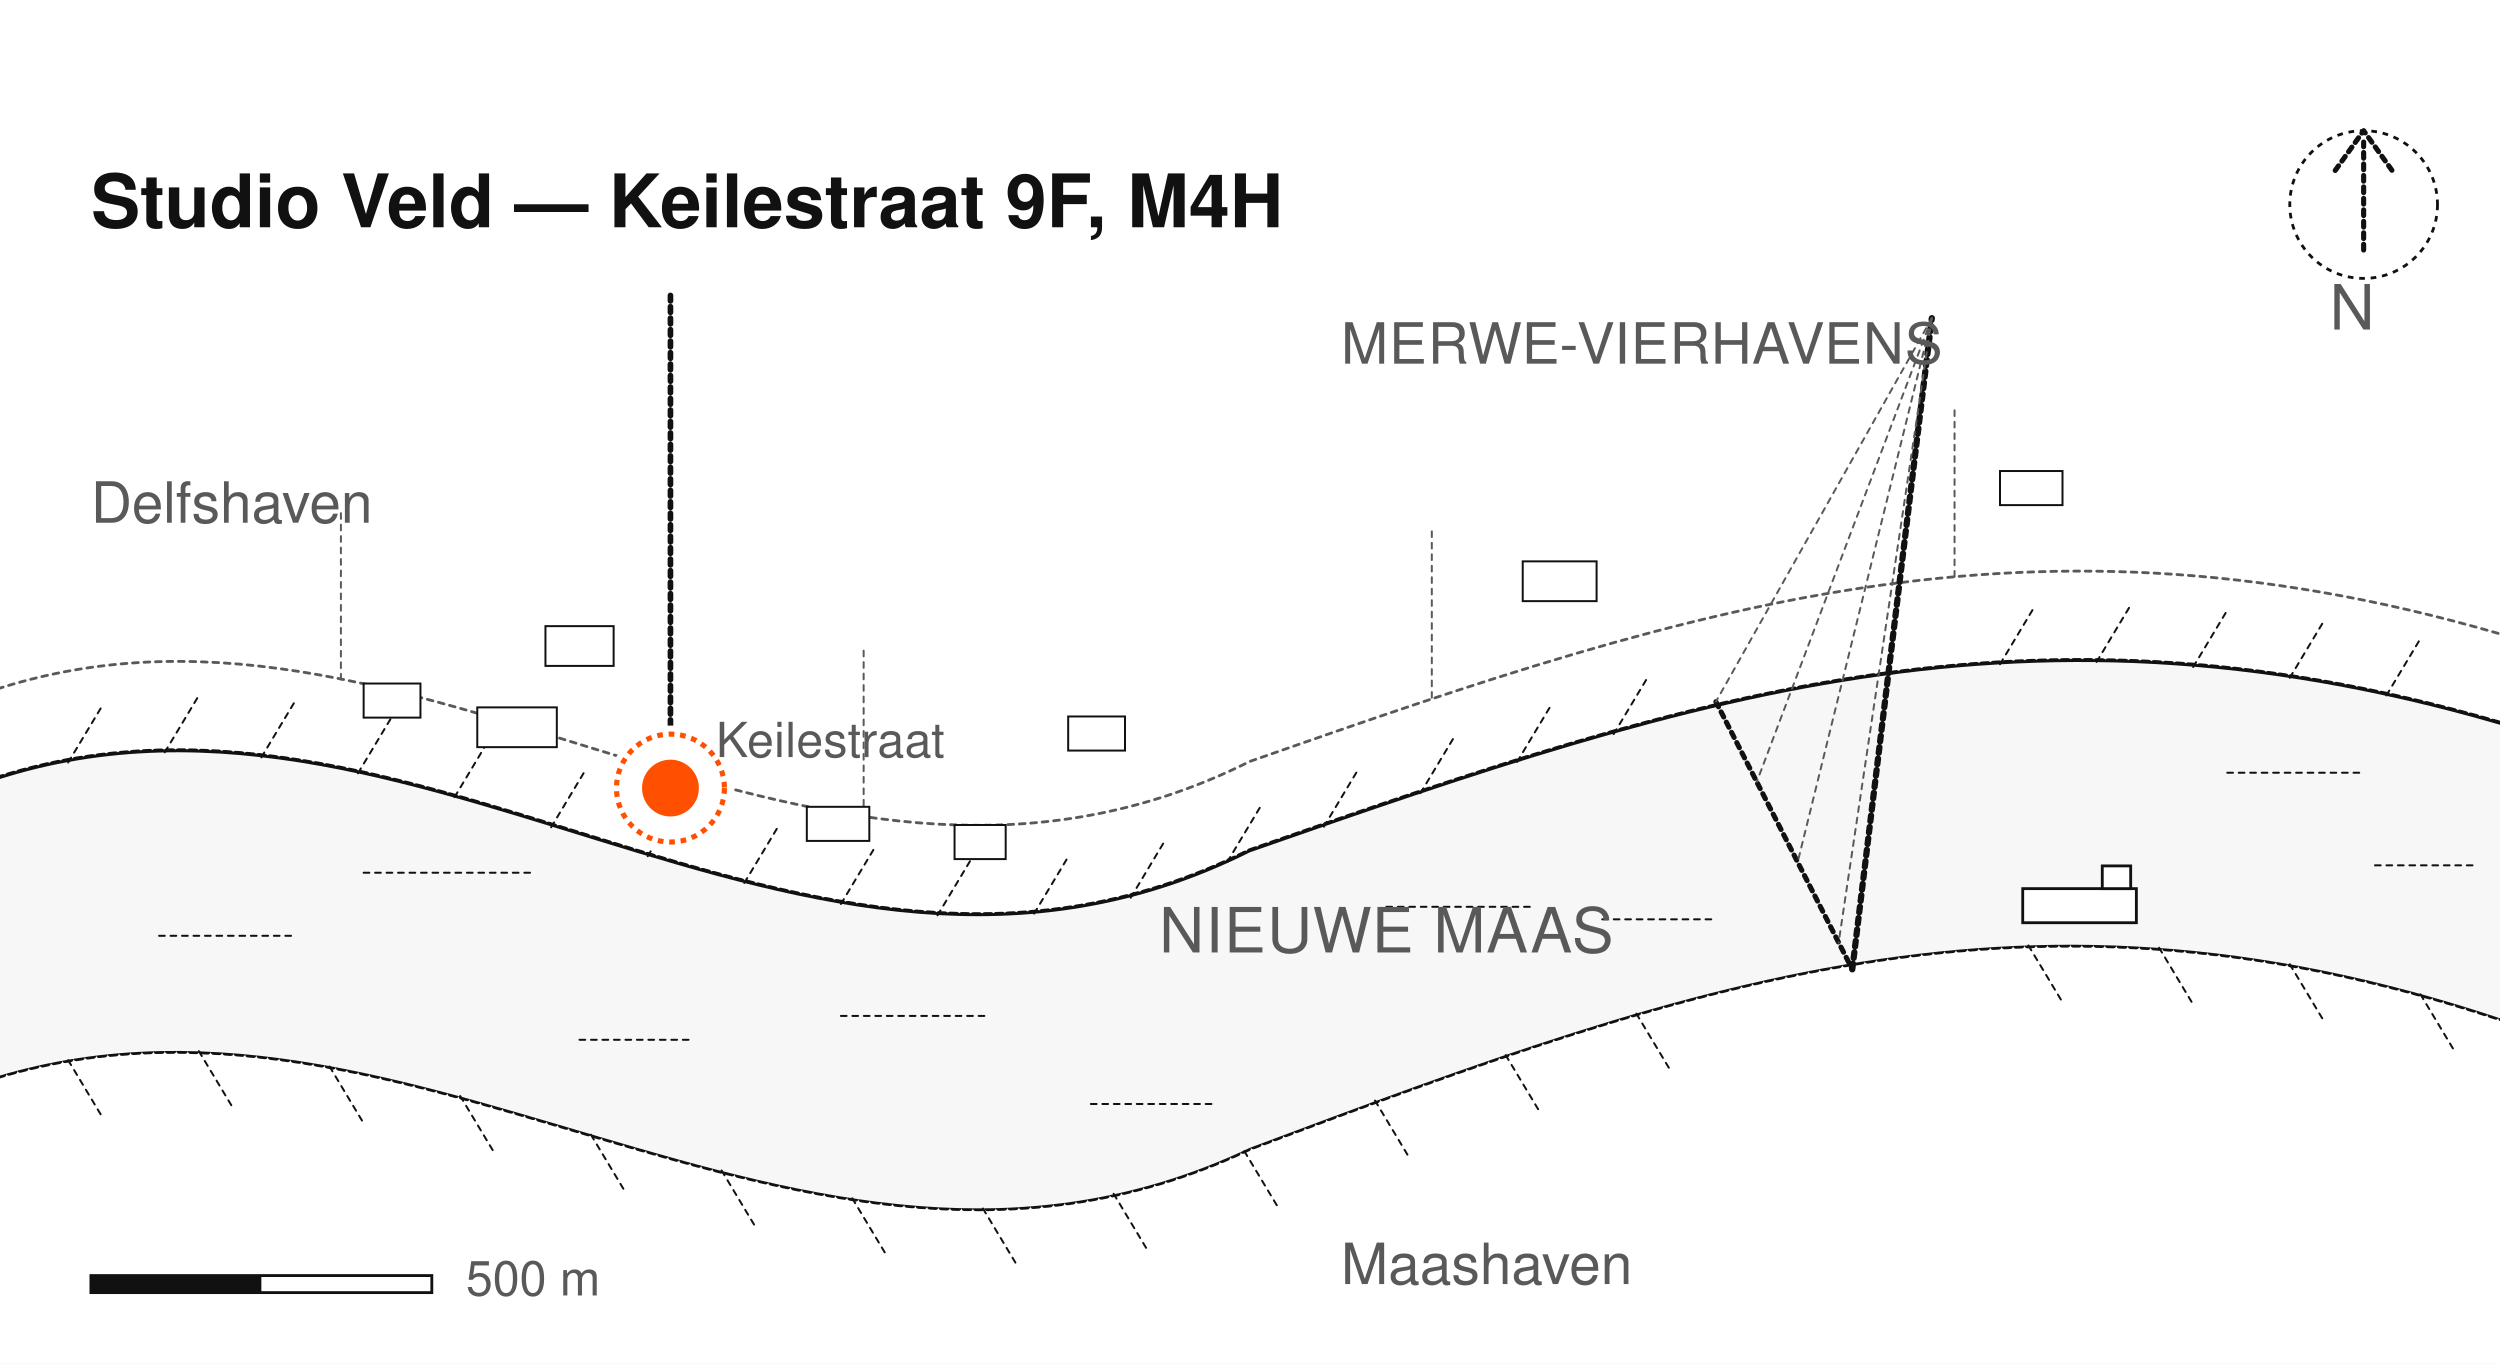
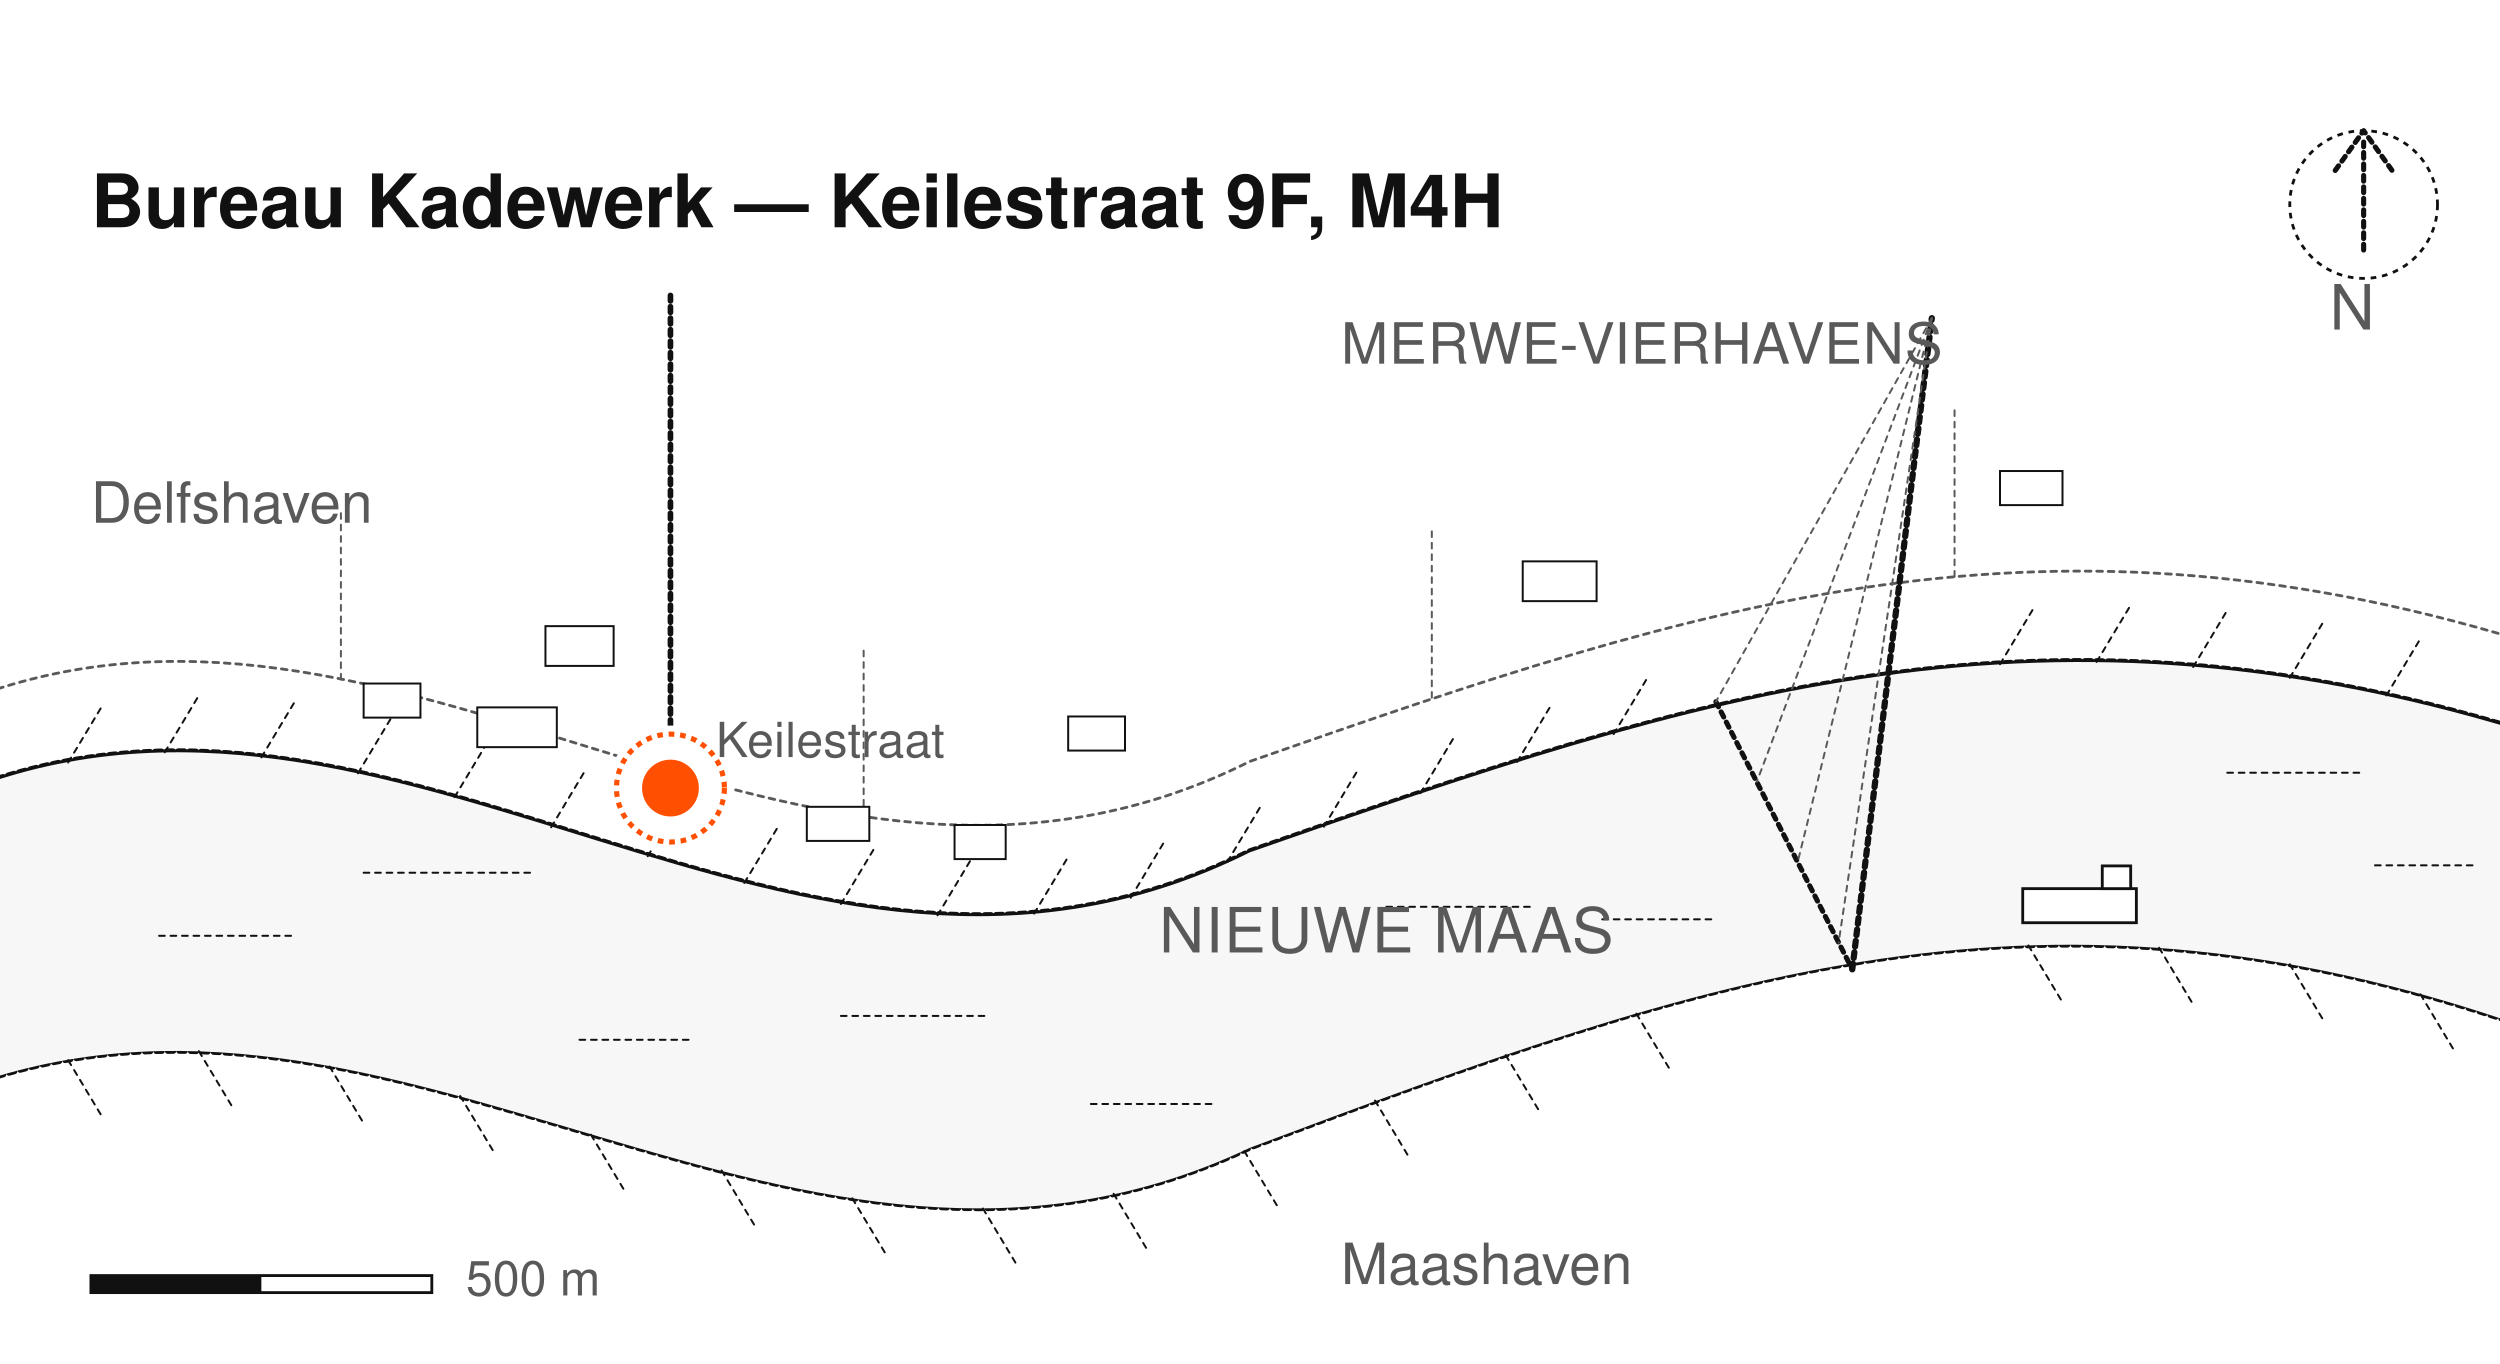
<svg xmlns="http://www.w3.org/2000/svg" viewBox="0 0 440 240" width="440" height="240" role="img" aria-labelledby="k2-title k2-desc" data-palette="{&quot;ink&quot;:&quot;#111111&quot;,&quot;paper&quot;:&quot;#FFFFFF&quot;,&quot;tint&quot;:&quot;#F7F7F8&quot;,&quot;mid&quot;:&quot;#595959&quot;,&quot;accent&quot;:&quot;#FF4F00&quot;}" data-animate="true">
  <style>
/* The hidden state lives only in the keyframes (fill-mode both): where animations do not run, the drawing shows complete. */
.k2-draw{stroke-dasharray:1 1.02;animation:k2-draw 0.90s ease-out both}
.k2-fade{animation:k2-fade 0.60s ease-out both}
@keyframes k2-draw{from{stroke-dashoffset:1.01}to{stroke-dashoffset:0}}
@keyframes k2-fade{from{opacity:0}to{opacity:1}}
@media (prefers-reduced-motion: reduce){.k2-draw,.k2-fade{animation:none;stroke-dasharray:none;stroke-dashoffset:0;opacity:1}}
</style>
  <rect width="440" height="240" fill="#FFFFFF" />
  <g font-family="'Helvetica Neue', Helvetica, Arial, 'Liberation Sans', sans-serif">
    <g data-layer="banks">
      <path class="k2-draw" pathLength="1" style="animation-delay:0.00s" d="M-8 140 C70 108 140 190 220 150 C300 122 360 102 448 130" fill="none" stroke="#111111" stroke-width="1.4" stroke-linecap="round" stroke-linejoin="round" />
      <path class="k2-draw" pathLength="1" style="animation-delay:0.08s" d="M-8 192 C70 162 140 240 220 202 C300 172 360 150 448 182" fill="none" stroke="#111111" stroke-width="1" stroke-linecap="round" stroke-linejoin="round" />
    </g>
    <g data-layer="water">
      <path class="k2-fade" style="animation-delay:0.12s" d="M-8 140 C70 108 140 190 220 150 C300 122 360 102 448 130 L448 182 C360 150 300 172 220 202 C140 240 70 162 -8 192 Z" fill="#F7F7F8" stroke="none" />
      <path class="k2-draw" pathLength="1" style="animation-delay:0.20s" d="M28 164.7L52.0 164.7" fill="none" stroke="#111111" stroke-width="0.35" stroke-linecap="round" stroke-linejoin="round" />
      <path class="k2-draw" pathLength="1" style="animation-delay:0.24s" d="M64 153.6L94.0 153.6" fill="none" stroke="#111111" stroke-width="0.35" stroke-linecap="round" stroke-linejoin="round" />
      <path class="k2-draw" pathLength="1" style="animation-delay:0.28s" d="M102 183.0L122.0 183.0" fill="none" stroke="#111111" stroke-width="0.35" stroke-linecap="round" stroke-linejoin="round" />
      <path class="k2-draw" pathLength="1" style="animation-delay:0.32s" d="M148 178.8L174.0 178.8" fill="none" stroke="#111111" stroke-width="0.35" stroke-linecap="round" stroke-linejoin="round" />
      <path class="k2-draw" pathLength="1" style="animation-delay:0.36s" d="M192 194.3L214.0 194.3" fill="none" stroke="#111111" stroke-width="0.35" stroke-linecap="round" stroke-linejoin="round" />
      <path class="k2-draw" pathLength="1" style="animation-delay:0.40s" d="M244 159.6L270.0 159.6" fill="none" stroke="#111111" stroke-width="0.35" stroke-linecap="round" stroke-linejoin="round" />
      <path class="k2-draw" pathLength="1" style="animation-delay:0.44s" d="M282 161.8L302.0 161.8" fill="none" stroke="#111111" stroke-width="0.35" stroke-linecap="round" stroke-linejoin="round" />
      <path class="k2-draw" pathLength="1" style="animation-delay:0.48s" d="M392 136.0L416.0 136.0" fill="none" stroke="#111111" stroke-width="0.35" stroke-linecap="round" stroke-linejoin="round" />
      <path class="k2-draw" pathLength="1" style="animation-delay:0.52s" d="M418 152.3L436.0 152.3" fill="none" stroke="#111111" stroke-width="0.35" stroke-linecap="round" stroke-linejoin="round" />
    </g>
    <g data-layer="quay">
      <path class="k2-draw" pathLength="1" style="animation-delay:0.34s" d="M12 134.2L18.0 124.2" fill="none" stroke="#111111" stroke-width="0.35" stroke-linecap="round" stroke-linejoin="round" />
      <path class="k2-draw" pathLength="1" style="animation-delay:0.35s" d="M29 132.4L35.0 122.4" fill="none" stroke="#111111" stroke-width="0.35" stroke-linecap="round" stroke-linejoin="round" />
      <path class="k2-draw" pathLength="1" style="animation-delay:0.36s" d="M46 133.3L52.0 123.3" fill="none" stroke="#111111" stroke-width="0.35" stroke-linecap="round" stroke-linejoin="round" />
      <path class="k2-draw" pathLength="1" style="animation-delay:0.36s" d="M63 136.1L69.0 126.1" fill="none" stroke="#111111" stroke-width="0.35" stroke-linecap="round" stroke-linejoin="round" />
      <path class="k2-draw" pathLength="1" style="animation-delay:0.37s" d="M80 140.3L86.0 130.3" fill="none" stroke="#111111" stroke-width="0.35" stroke-linecap="round" stroke-linejoin="round" />
      <path class="k2-draw" pathLength="1" style="animation-delay:0.38s" d="M97 145.6L103.0 135.6" fill="none" stroke="#111111" stroke-width="0.35" stroke-linecap="round" stroke-linejoin="round" />
      <path class="k2-draw" pathLength="1" style="animation-delay:0.39s" d="M114 150.7L120.0 140.7" fill="none" stroke="#111111" stroke-width="0.35" stroke-linecap="round" stroke-linejoin="round" />
      <path class="k2-draw" pathLength="1" style="animation-delay:0.40s" d="M131 155.4L137.0 145.4" fill="none" stroke="#111111" stroke-width="0.35" stroke-linecap="round" stroke-linejoin="round" />
      <path class="k2-draw" pathLength="1" style="animation-delay:0.40s" d="M148 159.1L154.0 149.1" fill="none" stroke="#111111" stroke-width="0.35" stroke-linecap="round" stroke-linejoin="round" />
      <path class="k2-draw" pathLength="1" style="animation-delay:0.41s" d="M165 161.1L171.0 151.1" fill="none" stroke="#111111" stroke-width="0.35" stroke-linecap="round" stroke-linejoin="round" />
      <path class="k2-draw" pathLength="1" style="animation-delay:0.42s" d="M182 160.8L188.0 150.8" fill="none" stroke="#111111" stroke-width="0.35" stroke-linecap="round" stroke-linejoin="round" />
      <path class="k2-draw" pathLength="1" style="animation-delay:0.43s" d="M199 158.0L205.0 148.0" fill="none" stroke="#111111" stroke-width="0.35" stroke-linecap="round" stroke-linejoin="round" />
      <path class="k2-draw" pathLength="1" style="animation-delay:0.44s" d="M216 151.7L222.0 141.7" fill="none" stroke="#111111" stroke-width="0.35" stroke-linecap="round" stroke-linejoin="round" />
      <path class="k2-draw" pathLength="1" style="animation-delay:0.44s" d="M233 145.5L239.0 135.5" fill="none" stroke="#111111" stroke-width="0.35" stroke-linecap="round" stroke-linejoin="round" />
      <path class="k2-draw" pathLength="1" style="animation-delay:0.45s" d="M250 139.6L256.0 129.6" fill="none" stroke="#111111" stroke-width="0.35" stroke-linecap="round" stroke-linejoin="round" />
      <path class="k2-draw" pathLength="1" style="animation-delay:0.46s" d="M267 134.1L273.0 124.1" fill="none" stroke="#111111" stroke-width="0.35" stroke-linecap="round" stroke-linejoin="round" />
      <path class="k2-draw" pathLength="1" style="animation-delay:0.47s" d="M284 129.2L290.0 119.2" fill="none" stroke="#111111" stroke-width="0.35" stroke-linecap="round" stroke-linejoin="round" />
      <path class="k2-draw" pathLength="1" style="animation-delay:0.48s" d="M352 116.9L358.0 106.9" fill="none" stroke="#111111" stroke-width="0.35" stroke-linecap="round" stroke-linejoin="round" />
      <path class="k2-draw" pathLength="1" style="animation-delay:0.48s" d="M369 116.5L375.0 106.5" fill="none" stroke="#111111" stroke-width="0.35" stroke-linecap="round" stroke-linejoin="round" />
      <path class="k2-draw" pathLength="1" style="animation-delay:0.49s" d="M386 117.4L392.0 107.4" fill="none" stroke="#111111" stroke-width="0.35" stroke-linecap="round" stroke-linejoin="round" />
      <path class="k2-draw" pathLength="1" style="animation-delay:0.50s" d="M403 119.3L409.0 109.3" fill="none" stroke="#111111" stroke-width="0.35" stroke-linecap="round" stroke-linejoin="round" />
      <path class="k2-draw" pathLength="1" style="animation-delay:0.51s" d="M420 122.4L426.0 112.4" fill="none" stroke="#111111" stroke-width="0.35" stroke-linecap="round" stroke-linejoin="round" />
      <path class="k2-draw" pathLength="1" style="animation-delay:0.34s" d="M12 186.6L18.0 196.6" fill="none" stroke="#111111" stroke-width="0.35" stroke-linecap="round" stroke-linejoin="round" />
      <path class="k2-draw" pathLength="1" style="animation-delay:0.35s" d="M35 185.0L41.0 195.0" fill="none" stroke="#111111" stroke-width="0.35" stroke-linecap="round" stroke-linejoin="round" />
      <path class="k2-draw" pathLength="1" style="animation-delay:0.36s" d="M58 187.7L64.0 197.7" fill="none" stroke="#111111" stroke-width="0.35" stroke-linecap="round" stroke-linejoin="round" />
      <path class="k2-draw" pathLength="1" style="animation-delay:0.36s" d="M81 192.9L87.0 202.9" fill="none" stroke="#111111" stroke-width="0.35" stroke-linecap="round" stroke-linejoin="round" />
      <path class="k2-draw" pathLength="1" style="animation-delay:0.37s" d="M104 199.7L110.0 209.7" fill="none" stroke="#111111" stroke-width="0.35" stroke-linecap="round" stroke-linejoin="round" />
      <path class="k2-draw" pathLength="1" style="animation-delay:0.38s" d="M127 206.0L133.0 216.0" fill="none" stroke="#111111" stroke-width="0.35" stroke-linecap="round" stroke-linejoin="round" />
      <path class="k2-draw" pathLength="1" style="animation-delay:0.39s" d="M150 210.9L156.0 220.9" fill="none" stroke="#111111" stroke-width="0.35" stroke-linecap="round" stroke-linejoin="round" />
      <path class="k2-draw" pathLength="1" style="animation-delay:0.40s" d="M173 212.7L179.0 222.7" fill="none" stroke="#111111" stroke-width="0.35" stroke-linecap="round" stroke-linejoin="round" />
      <path class="k2-draw" pathLength="1" style="animation-delay:0.40s" d="M196 210.1L202.0 220.1" fill="none" stroke="#111111" stroke-width="0.35" stroke-linecap="round" stroke-linejoin="round" />
      <path class="k2-draw" pathLength="1" style="animation-delay:0.41s" d="M219 202.6L225.0 212.6" fill="none" stroke="#111111" stroke-width="0.35" stroke-linecap="round" stroke-linejoin="round" />
      <path class="k2-draw" pathLength="1" style="animation-delay:0.42s" d="M242 193.7L248.0 203.7" fill="none" stroke="#111111" stroke-width="0.35" stroke-linecap="round" stroke-linejoin="round" />
      <path class="k2-draw" pathLength="1" style="animation-delay:0.43s" d="M265 185.7L271.0 195.7" fill="none" stroke="#111111" stroke-width="0.35" stroke-linecap="round" stroke-linejoin="round" />
      <path class="k2-draw" pathLength="1" style="animation-delay:0.44s" d="M288 178.4L294.0 188.4" fill="none" stroke="#111111" stroke-width="0.35" stroke-linecap="round" stroke-linejoin="round" />
      <path class="k2-draw" pathLength="1" style="animation-delay:0.44s" d="M357 166.4L363.0 176.4" fill="none" stroke="#111111" stroke-width="0.35" stroke-linecap="round" stroke-linejoin="round" />
      <path class="k2-draw" pathLength="1" style="animation-delay:0.45s" d="M380 166.8L386.0 176.8" fill="none" stroke="#111111" stroke-width="0.35" stroke-linecap="round" stroke-linejoin="round" />
      <path class="k2-draw" pathLength="1" style="animation-delay:0.46s" d="M403 169.7L409.0 179.7" fill="none" stroke="#111111" stroke-width="0.35" stroke-linecap="round" stroke-linejoin="round" />
      <path class="k2-draw" pathLength="1" style="animation-delay:0.47s" d="M426 175.0L432.0 185.0" fill="none" stroke="#111111" stroke-width="0.35" stroke-linecap="round" stroke-linejoin="round" />
    </g>
    <g data-layer="streets">
      <path class="k2-draw" pathLength="1" style="animation-delay:0.55s" d="M-8 124 C70 92 140 174 220 134 C300 106 360 86 448 114" fill="none" stroke="#595959" stroke-width="0.5" stroke-linecap="round" stroke-linejoin="round" />
      <path class="k2-draw" pathLength="1" style="animation-delay:0.60s" d="M60 119.6L60 89.6" fill="none" stroke="#595959" stroke-width="0.35" stroke-linecap="round" stroke-linejoin="round" />
      <path class="k2-draw" pathLength="1" style="animation-delay:0.63s" d="M152 143.8L152 113.8" fill="none" stroke="#595959" stroke-width="0.35" stroke-linecap="round" stroke-linejoin="round" />
      <path class="k2-draw" pathLength="1" style="animation-delay:0.66s" d="M252 122.8L252 92.8" fill="none" stroke="#595959" stroke-width="0.35" stroke-linecap="round" stroke-linejoin="round" />
      <path class="k2-draw" pathLength="1" style="animation-delay:0.69s" d="M344 101.5L344 71.5" fill="none" stroke="#595959" stroke-width="0.35" stroke-linecap="round" stroke-linejoin="round" />
      <rect class="k2-fade" style="animation-delay:0.64s" x="84" y="124.5" width="14" height="7" fill="#FFFFFF" stroke="#111111" stroke-width="0.35" />
      <rect class="k2-fade" style="animation-delay:0.67s" x="142" y="142.0" width="11" height="6" fill="#FFFFFF" stroke="#111111" stroke-width="0.35" />
      <rect class="k2-fade" style="animation-delay:0.70s" x="168" y="145.2" width="9" height="6" fill="#FFFFFF" stroke="#111111" stroke-width="0.35" />
      <rect class="k2-fade" style="animation-delay:0.73s" x="64" y="120.3" width="10" height="6" fill="#FFFFFF" stroke="#111111" stroke-width="0.35" />
      <rect class="k2-fade" style="animation-delay:0.76s" x="96" y="110.2" width="12" height="7" fill="#FFFFFF" stroke="#111111" stroke-width="0.35" />
      <rect class="k2-fade" style="animation-delay:0.79s" x="188" y="126.1" width="10" height="6" fill="#FFFFFF" stroke="#111111" stroke-width="0.35" />
      <rect class="k2-fade" style="animation-delay:0.82s" x="268" y="98.8" width="13" height="7" fill="#FFFFFF" stroke="#111111" stroke-width="0.35" />
      <rect class="k2-fade" style="animation-delay:0.85s" x="352" y="82.9" width="11" height="6" fill="#FFFFFF" stroke="#111111" stroke-width="0.35" />
    </g>
    <g data-layer="bridge">
      <path class="k2-draw" pathLength="1" style="animation-delay:0.70s" d="M302 123.5L326 170.6" fill="none" stroke="#111111" stroke-width="0.9" stroke-linecap="round" stroke-linejoin="round" />
      <path class="k2-draw" pathLength="1" style="animation-delay:0.78s" d="M326 170.6L340 56" fill="none" stroke="#111111" stroke-width="1.1" stroke-linecap="round" stroke-linejoin="round" />
      <path class="k2-draw" pathLength="1" style="animation-delay:0.86s" d="M340 56L302.0 123.5" fill="none" stroke="#595959" stroke-width="0.35" stroke-linecap="round" stroke-linejoin="round" />
      <path class="k2-draw" pathLength="1" style="animation-delay:0.91s" d="M340 56L309.2 137.6" fill="none" stroke="#595959" stroke-width="0.35" stroke-linecap="round" stroke-linejoin="round" />
      <path class="k2-draw" pathLength="1" style="animation-delay:0.96s" d="M340 56L316.4 151.7" fill="none" stroke="#595959" stroke-width="0.35" stroke-linecap="round" stroke-linejoin="round" />
      <path class="k2-draw" pathLength="1" style="animation-delay:1.01s" d="M340 56L323.6 165.9" fill="none" stroke="#595959" stroke-width="0.35" stroke-linecap="round" stroke-linejoin="round" />
      <g class="k2-fade" style="animation-delay:0.95s">
        <rect x="356" y="156.4" width="20" height="6" fill="#FFFFFF" stroke="#111111" stroke-width="0.5" />
        <rect x="370" y="152.4" width="5" height="4" fill="#FFFFFF" stroke="#111111" stroke-width="0.5" />
      </g>
    </g>
    <g data-layer="marker">
      <path class="k2-draw" pathLength="1" style="animation-delay:0.85s" d="M118 127.7L118 52" fill="none" stroke="#111111" stroke-width="1" stroke-linecap="round" stroke-linejoin="round" />
      <circle class="k2-fade" style="animation-delay:1.00s" cx="118" cy="138.7" r="11" fill="#FFFFFF" stroke="none" />
      <circle class="k2-fade" style="animation-delay:1.05s" cx="118" cy="138.7" r="5" fill="#FF4F00" stroke="none" />
      <circle class="k2-draw" pathLength="1" style="animation-delay:1.12s" cx="118" cy="138.7" r="9.5" fill="none" stroke="#FF4F00" stroke-width="0.9" />
    </g>
    <g data-layer="labels">
-       <text class="k2-fade" style="animation-delay:1.15s" x="16" y="40" font-size="13" fill="#111111" font-weight="600" letter-spacing="0" text-anchor="start">Studio Veld — Keilestraat 9F, M4H</text>
+       <text class="k2-fade" style="animation-delay:1.15s" x="16" y="40" font-size="13" fill="#111111" font-weight="600" letter-spacing="0" text-anchor="start">Bureau Kadewerk — Keilestraat 9F, M4H</text>
      <text class="k2-fade" style="animation-delay:1.20s" x="126" y="133.244" font-size="8.5" fill="#595959" font-weight="400" letter-spacing="0.06" text-anchor="start">Keilestraat</text>
      <text class="k2-fade" style="animation-delay:1.25s" x="236" y="64" font-size="10" fill="#595959" font-weight="400" letter-spacing="0.14" text-anchor="start">MERWE-VIERHAVENS</text>
      <text class="k2-fade" style="animation-delay:1.30s" x="16" y="92" font-size="10" fill="#595959" font-weight="400" letter-spacing="0" text-anchor="start">Delfshaven</text>
      <text class="k2-fade" style="animation-delay:1.35s" x="204" y="167.635" font-size="11" fill="#595959" font-weight="400" letter-spacing="0.22" text-anchor="start">NIEUWE MAAS</text>
      <text class="k2-fade" style="animation-delay:1.40s" x="236" y="226" font-size="10" fill="#595959" font-weight="400" letter-spacing="0" text-anchor="start">Maashaven</text>
    </g>
    <g data-layer="meta">
      <circle class="k2-draw" pathLength="1" style="animation-delay:1.30s" cx="416" cy="36" r="13" fill="none" stroke="#111111" stroke-width="0.5" />
      <path class="k2-draw" pathLength="1" style="animation-delay:1.36s" d="M416 44L416 25" fill="none" stroke="#111111" stroke-width="0.9" stroke-linecap="round" stroke-linejoin="round" />
      <path class="k2-draw" pathLength="1" style="animation-delay:1.42s" d="M411 30L416 23L421 30" fill="none" stroke="#111111" stroke-width="0.9" stroke-linecap="round" stroke-linejoin="round" />
      <text class="k2-fade" style="animation-delay:1.48s" x="410" y="58" font-size="11" fill="#595959" font-weight="400" letter-spacing="0" text-anchor="start">N</text>
      <g class="k2-fade" style="animation-delay:1.52s">
        <rect x="16" y="224.5" width="30" height="3" fill="#111111" stroke="none" />
        <rect x="16" y="224.5" width="60" height="3" fill="none" stroke="#111111" stroke-width="0.5" />
      </g>
      <text class="k2-fade" style="animation-delay:1.56s" x="82" y="228" font-size="8.5" fill="#595959" font-weight="400" letter-spacing="0" text-anchor="start">500 m</text>
    </g>
  </g>
</svg>
